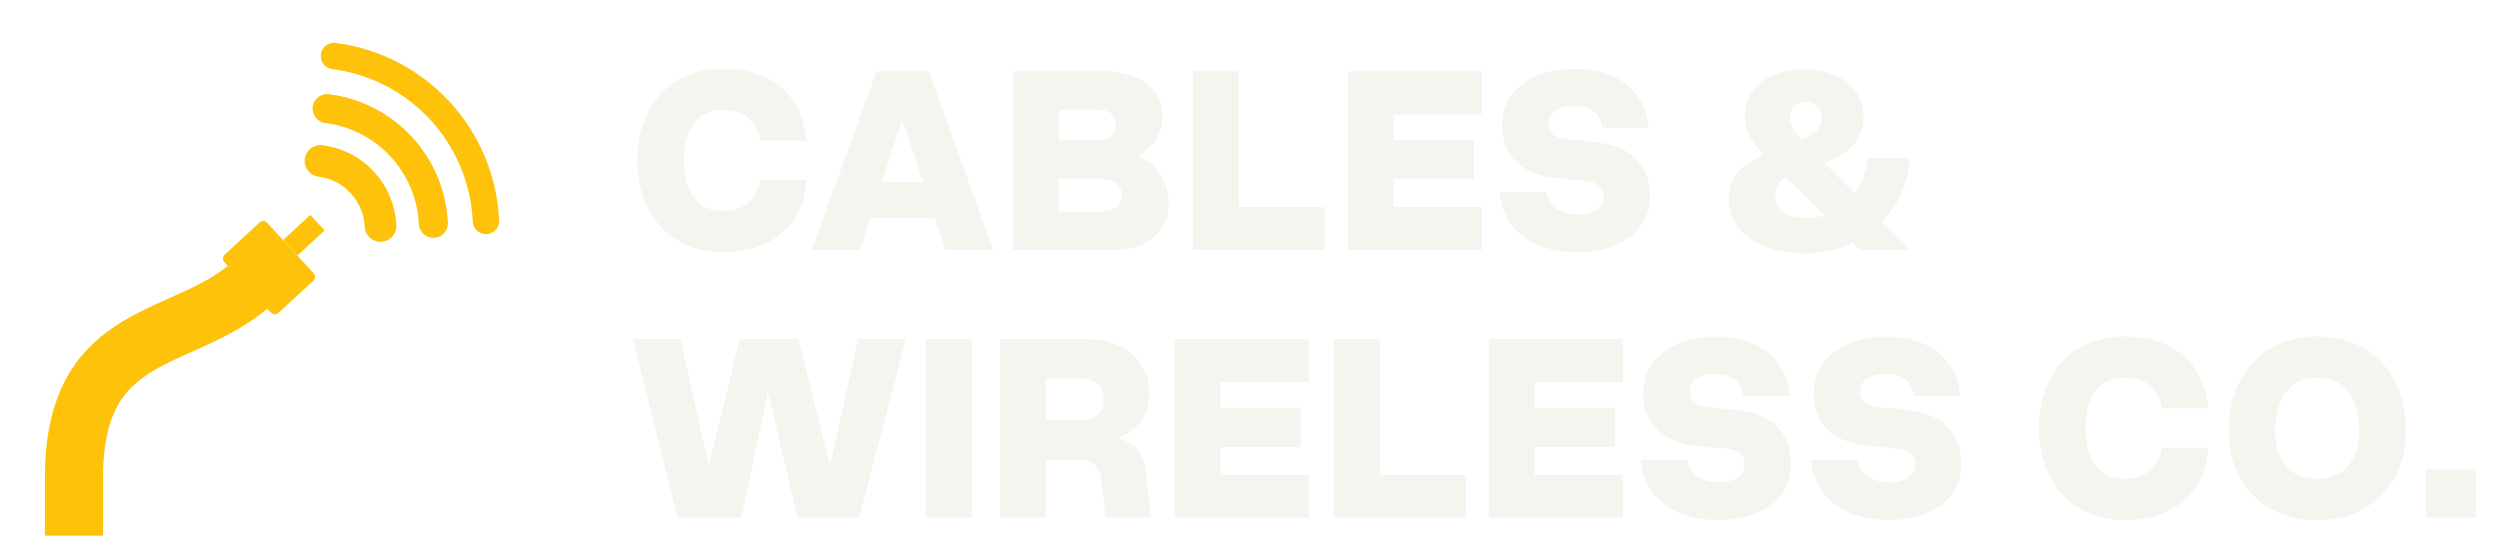
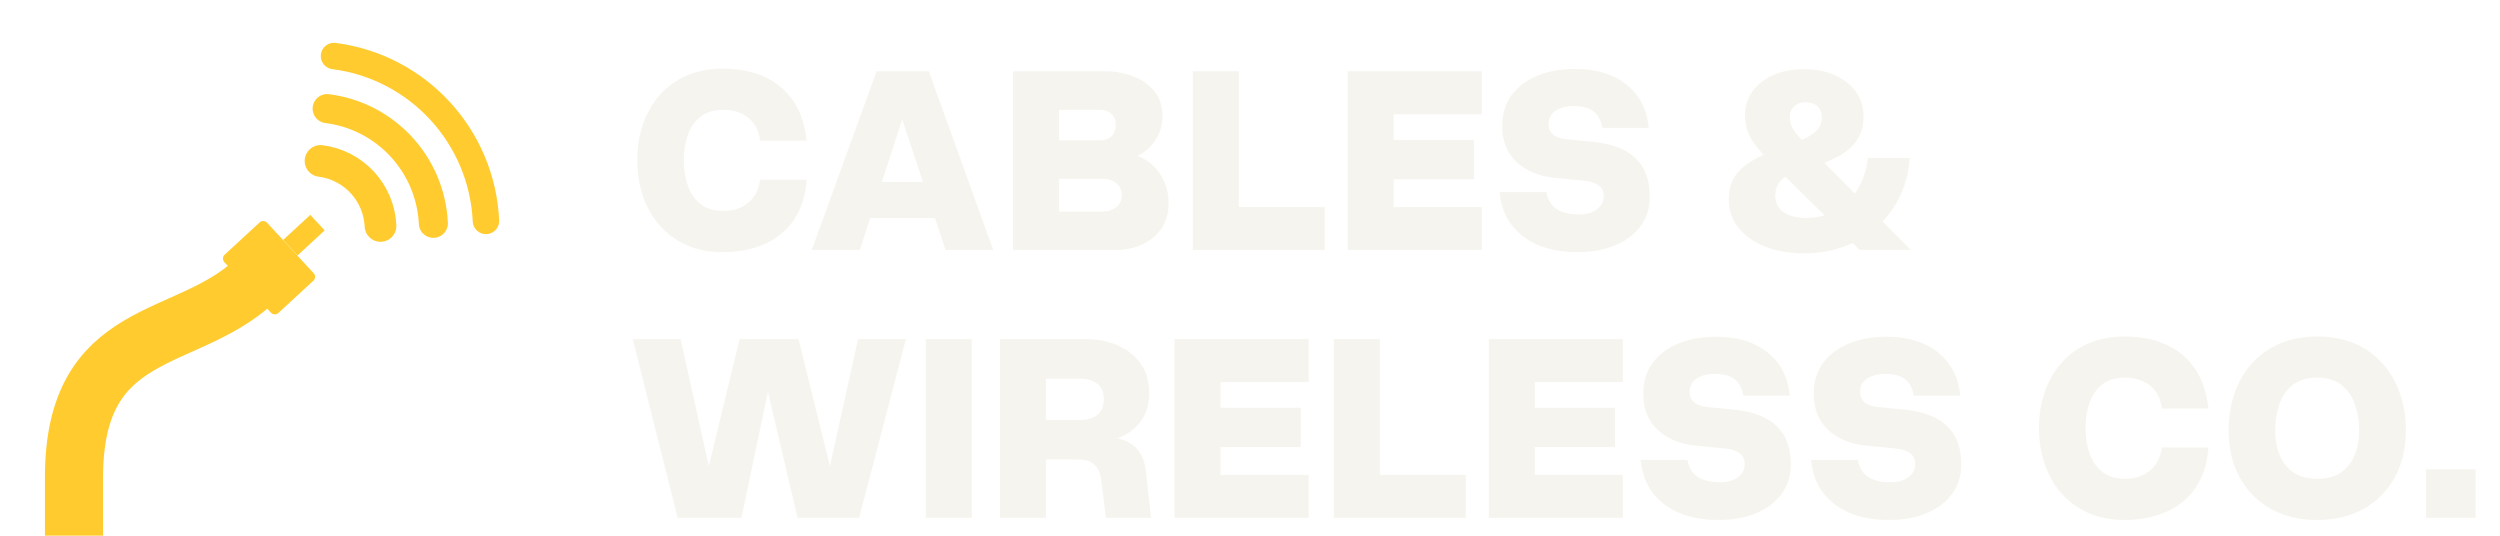
<svg xmlns="http://www.w3.org/2000/svg" viewBox="0 0 700.1 150" fill="none" role="img" aria-label="Cables &amp; Wireless Co.">
  <g transform="translate(0 2) scale(0.74)">
-     <path d="M28 200 L28 178 C28 120 70 128 96 104" stroke="#FFC20A" stroke-width="22" />
-     <rect x="-11" y="-15" width="22" height="30" rx="2" fill="#FFC20A" transform="translate(101.8 98.6) rotate(-42.7)" />
-     <rect x="-7" y="-4" width="14" height="8" fill="#FFC20A" transform="translate(115 86.3) rotate(-42.7)" />
-     <g stroke="#FFC20A" stroke-linecap="round">
+     <path d="M28 200 L28 178 C28 120 70 128 96 104" stroke="#FFCB2E" stroke-width="22" />
+     <rect x="-11" y="-15" width="22" height="30" rx="2" fill="#FFCB2E" transform="translate(101.8 98.6) rotate(-42.7)" />
+     <rect x="-7" y="-4" width="14" height="8" fill="#FFCB2E" transform="translate(115 86.3) rotate(-42.7)" />
+     <g stroke="#FFCB2E" stroke-linecap="round">
      <path d="M121.3 58.2 A26 26 0 0 1 144 82.8" stroke-width="12" />
      <path d="M123.8 38.4 A46 46 0 0 1 164 81.8" stroke-width="11" />
      <path d="M126.4 18.5 A66 66 0 0 1 183.9 80.9" stroke-width="10" />
    </g>
  </g>
  <path fill="#F6F4EE" d="M178.46 44.84Q178.46 50.30 180.07 54.99Q181.68 59.67 184.78 63.19Q187.89 66.71 192.34 68.66Q196.80 70.61 202.47 70.61Q208.96 70.61 214.09 68.34Q219.21 66.08 222.33 61.57Q225.44 57.05 225.89 50.33H212.87Q212.31 54.46 209.55 56.77Q206.78 59.07 202.63 59.07Q198.47 59.07 196.03 57.03Q193.58 54.98 192.53 51.73Q191.48 48.48 191.48 44.84Q191.48 41.20 192.55 37.99Q193.62 34.77 196.06 32.76Q198.50 30.76 202.63 30.76Q205.39 30.76 207.58 31.75Q209.76 32.74 211.15 34.67Q212.54 36.60 212.87 39.39H225.89Q225.21 32.73 222.13 28.24Q219.06 23.74 214.04 21.49Q209.01 19.23 202.47 19.23Q196.80 19.23 192.34 21.16Q187.89 23.08 184.80 26.57Q181.71 30.05 180.09 34.71Q178.46 39.37 178.46 44.84ZM239.84 50.94V61.07H265.64V50.94ZM278.14 70.0 260.11 19.96H245.48L227.33 70.0H240.80L252.64 33.41L264.79 70.0ZM309.64 19.96H283.69V70.0H312.47Q316.47 70.0 319.82 68.47Q323.17 66.95 325.20 64.02Q327.24 61.10 327.24 56.84Q327.24 52.43 324.95 48.86Q322.66 45.28 318.57 43.62Q321.76 42.08 323.65 39.12Q325.53 36.16 325.53 32.60Q325.53 28.25 323.17 25.44Q320.80 22.64 317.15 21.30Q313.49 19.96 309.64 19.96ZM308.01 30.74Q309.96 30.74 311.21 31.83Q312.46 32.92 312.46 34.94Q312.46 37.00 311.26 38.16Q310.07 39.32 308.01 39.32H296.55V30.74ZM308.94 50.08Q310.32 50.08 311.50 50.61Q312.68 51.15 313.42 52.16Q314.16 53.18 314.16 54.66Q314.16 56.82 312.56 58.04Q310.96 59.25 308.95 59.25H296.55V50.08ZM370.98 70.0V58.00H346.90V19.96H334.03V70.0ZM414.96 19.96H377.42V70.0H414.96V58.00H390.28V50.21H412.77V39.19H390.28V31.99H414.96ZM443.58 50.58Q446.22 50.83 447.66 51.91Q449.10 52.98 449.10 54.91Q449.10 57.21 447.20 58.63Q445.31 60.05 442.17 60.05Q438.12 60.05 435.85 58.50Q433.59 56.96 433.05 53.80H419.96Q420.66 61.63 426.43 66.12Q432.21 70.61 441.71 70.61Q447.85 70.61 452.40 68.67Q456.96 66.74 459.48 63.24Q462.01 59.74 462.01 55.03Q462.01 41.30 446.16 39.72L438.69 38.99Q436.14 38.71 434.90 37.64Q433.66 36.58 433.66 34.65Q433.66 32.38 435.59 31.05Q437.52 29.71 440.74 29.71Q444.33 29.71 446.26 31.19Q448.19 32.67 448.71 35.80H461.71Q460.98 28.10 455.49 23.70Q450.01 19.30 441.20 19.30Q435.05 19.30 430.43 21.24Q425.80 23.19 423.24 26.75Q420.67 30.32 420.67 35.22Q420.67 41.61 424.71 45.37Q428.75 49.13 435.30 49.79ZM505.14 19.38Q500.29 19.38 496.57 21.04Q492.85 22.69 490.76 25.61Q488.67 28.53 488.67 32.37Q488.67 34.86 489.50 36.95Q490.32 39.05 491.90 41.06Q493.48 43.08 495.75 45.33L520.81 70.0H535.11L506.62 41.30Q504.87 39.53 503.67 38.19Q502.46 36.86 501.84 35.60Q501.22 34.34 501.22 32.86Q501.22 30.96 502.43 29.80Q503.65 28.64 505.69 28.64Q507.82 28.64 509.01 29.80Q510.21 30.97 510.21 32.91Q510.21 34.71 509.14 36.06Q508.07 37.41 506.05 38.48Q504.03 39.54 501.19 40.54Q497.05 41.93 493.86 43.36Q490.67 44.80 488.50 46.51Q486.33 48.23 485.23 50.49Q484.12 52.75 484.12 55.82Q484.12 60.33 486.79 63.72Q489.46 67.12 494.23 69.02Q499.01 70.93 505.33 70.93Q511.41 70.93 516.59 68.98Q521.78 67.02 525.73 63.45Q529.68 59.88 532.04 54.98Q534.40 50.08 534.79 44.24H523.08Q522.16 51.96 517.46 56.49Q512.76 61.03 505.76 61.03Q501.69 61.03 499.41 59.36Q497.14 57.69 497.14 54.74Q497.14 52.69 498.13 51.27Q499.12 49.85 501.11 48.84Q503.10 47.83 506.11 47.07Q511.42 45.69 514.92 43.73Q518.42 41.77 520.15 39.03Q521.87 36.30 521.87 32.66Q521.87 28.69 519.74 25.71Q517.60 22.74 513.83 21.06Q510.07 19.38 505.14 19.38ZM177.21 94.96 189.76 145.0H207.63L215.05 109.73L223.35 145.0H240.59L253.69 94.96H240.30L232.41 130.55L223.62 94.96H207.12L198.49 130.55L190.60 94.96ZM259.26 94.96V145.0H272.13V94.96ZM301.42 128.66Q303.76 128.62 305.20 129.29Q306.65 129.96 307.41 131.24Q308.17 132.53 308.39 134.48L309.71 145.0H322.30L320.98 132.51Q320.61 128.88 319.08 126.57Q317.54 124.26 314.34 123.14Q311.14 122.03 305.65 122.03ZM302.62 106.07Q305.39 106.07 307.25 107.44Q309.12 108.82 309.12 111.81Q309.12 113.80 308.28 115.08Q307.44 116.35 305.97 116.98Q304.5 117.60 302.62 117.60H292.90V106.07ZM305.65 124.01Q309.92 124.01 313.60 122.49Q317.28 120.96 319.55 117.88Q321.82 114.79 321.82 110.14Q321.82 105.03 319.32 101.66Q316.82 98.28 312.76 96.62Q308.70 94.96 304.01 94.96H280.03V145.0H292.90V128.66H305.03ZM366.46 94.96H328.92V145.0H366.46V133.00H341.78V125.21H364.27V114.19H341.78V106.99H366.46ZM410.48 145.0V133.00H386.40V94.96H373.53V145.0ZM454.46 94.96H416.92V145.0H454.46V133.00H429.78V125.21H452.27V114.19H429.78V106.99H454.46ZM483.08 125.58Q485.72 125.83 487.16 126.91Q488.60 127.98 488.60 129.91Q488.60 132.21 486.70 133.63Q484.81 135.05 481.67 135.05Q477.62 135.05 475.35 133.50Q473.09 131.96 472.55 128.80H459.46Q460.16 136.63 465.93 141.12Q471.71 145.61 481.21 145.61Q487.35 145.61 491.90 143.67Q496.46 141.74 498.98 138.24Q501.51 134.74 501.51 130.03Q501.51 116.30 485.66 114.72L478.19 113.99Q475.64 113.71 474.40 112.64Q473.16 111.58 473.16 109.65Q473.16 107.38 475.09 106.05Q477.02 104.71 480.24 104.71Q483.83 104.71 485.76 106.19Q487.69 107.67 488.21 110.80H501.21Q500.48 103.10 494.99 98.70Q489.51 94.30 480.70 94.30Q474.55 94.30 469.93 96.24Q465.30 98.19 462.74 101.75Q460.17 105.32 460.17 110.22Q460.17 116.61 464.21 120.37Q468.25 124.13 474.80 124.79ZM530.81 125.58Q533.45 125.83 534.89 126.91Q536.33 127.98 536.33 129.91Q536.33 132.21 534.43 133.63Q532.54 135.05 529.41 135.05Q525.35 135.05 523.08 133.50Q520.82 131.96 520.28 128.80H507.19Q507.89 136.63 513.66 141.12Q519.44 145.61 528.94 145.61Q535.08 145.61 539.63 143.67Q544.19 141.74 546.71 138.24Q549.24 134.74 549.24 130.03Q549.24 116.30 533.39 114.72L525.92 113.99Q523.37 113.71 522.13 112.64Q520.89 111.58 520.89 109.65Q520.89 107.38 522.82 106.05Q524.75 104.71 527.97 104.71Q531.56 104.71 533.49 106.19Q535.42 107.67 535.94 110.80H548.94Q548.21 103.10 542.73 98.70Q537.24 94.30 528.43 94.30Q522.28 94.30 517.66 96.24Q513.03 98.19 510.47 101.75Q507.91 105.32 507.91 110.22Q507.91 116.61 511.94 120.37Q515.98 124.13 522.53 124.79ZM571.00 119.84Q571.00 125.30 572.61 129.99Q574.22 134.67 577.32 138.19Q580.42 141.71 584.88 143.66Q589.34 145.61 595.01 145.61Q601.50 145.61 606.63 143.34Q611.75 141.08 614.87 136.57Q617.98 132.05 618.43 125.33H605.41Q604.85 129.46 602.08 131.77Q599.32 134.07 595.17 134.07Q591.01 134.07 588.57 132.03Q586.12 129.98 585.07 126.73Q584.01 123.48 584.01 119.84Q584.01 116.20 585.08 112.99Q586.16 109.77 588.60 107.76Q591.04 105.76 595.17 105.76Q597.92 105.76 600.11 106.75Q602.30 107.74 603.69 109.67Q605.08 111.60 605.41 114.39H618.43Q617.74 107.73 614.67 103.24Q611.60 98.74 606.58 96.49Q601.55 94.23 595.01 94.23Q589.34 94.23 584.88 96.16Q580.42 98.08 577.34 101.57Q574.25 105.05 572.63 109.71Q571.00 114.37 571.00 119.84ZM624.12 120.57Q624.12 128.02 627.19 133.66Q630.26 139.30 635.84 142.46Q641.42 145.61 648.93 145.61Q656.44 145.61 662.00 142.45Q667.56 139.30 670.65 133.66Q673.73 128.01 673.73 120.57Q673.73 114.92 672.05 110.12Q670.37 105.32 667.17 101.75Q663.97 98.17 659.38 96.20Q654.78 94.23 648.93 94.23Q643.08 94.23 638.48 96.20Q633.89 98.17 630.67 101.73Q627.45 105.29 625.78 110.10Q624.12 114.92 624.12 120.57ZM660.66 120.57Q660.66 124.33 659.42 127.40Q658.19 130.46 655.61 132.26Q653.03 134.07 648.93 134.07Q644.83 134.07 642.23 132.28Q639.63 130.50 638.38 127.43Q637.13 124.37 637.13 120.57Q637.13 116.73 638.26 113.34Q639.40 109.96 642.00 107.86Q644.60 105.76 648.93 105.76Q653.26 105.76 655.82 107.88Q658.39 109.99 659.52 113.38Q660.66 116.76 660.66 120.57ZM679.38 131.43V145.0H693.28V131.43Z" />
</svg>
